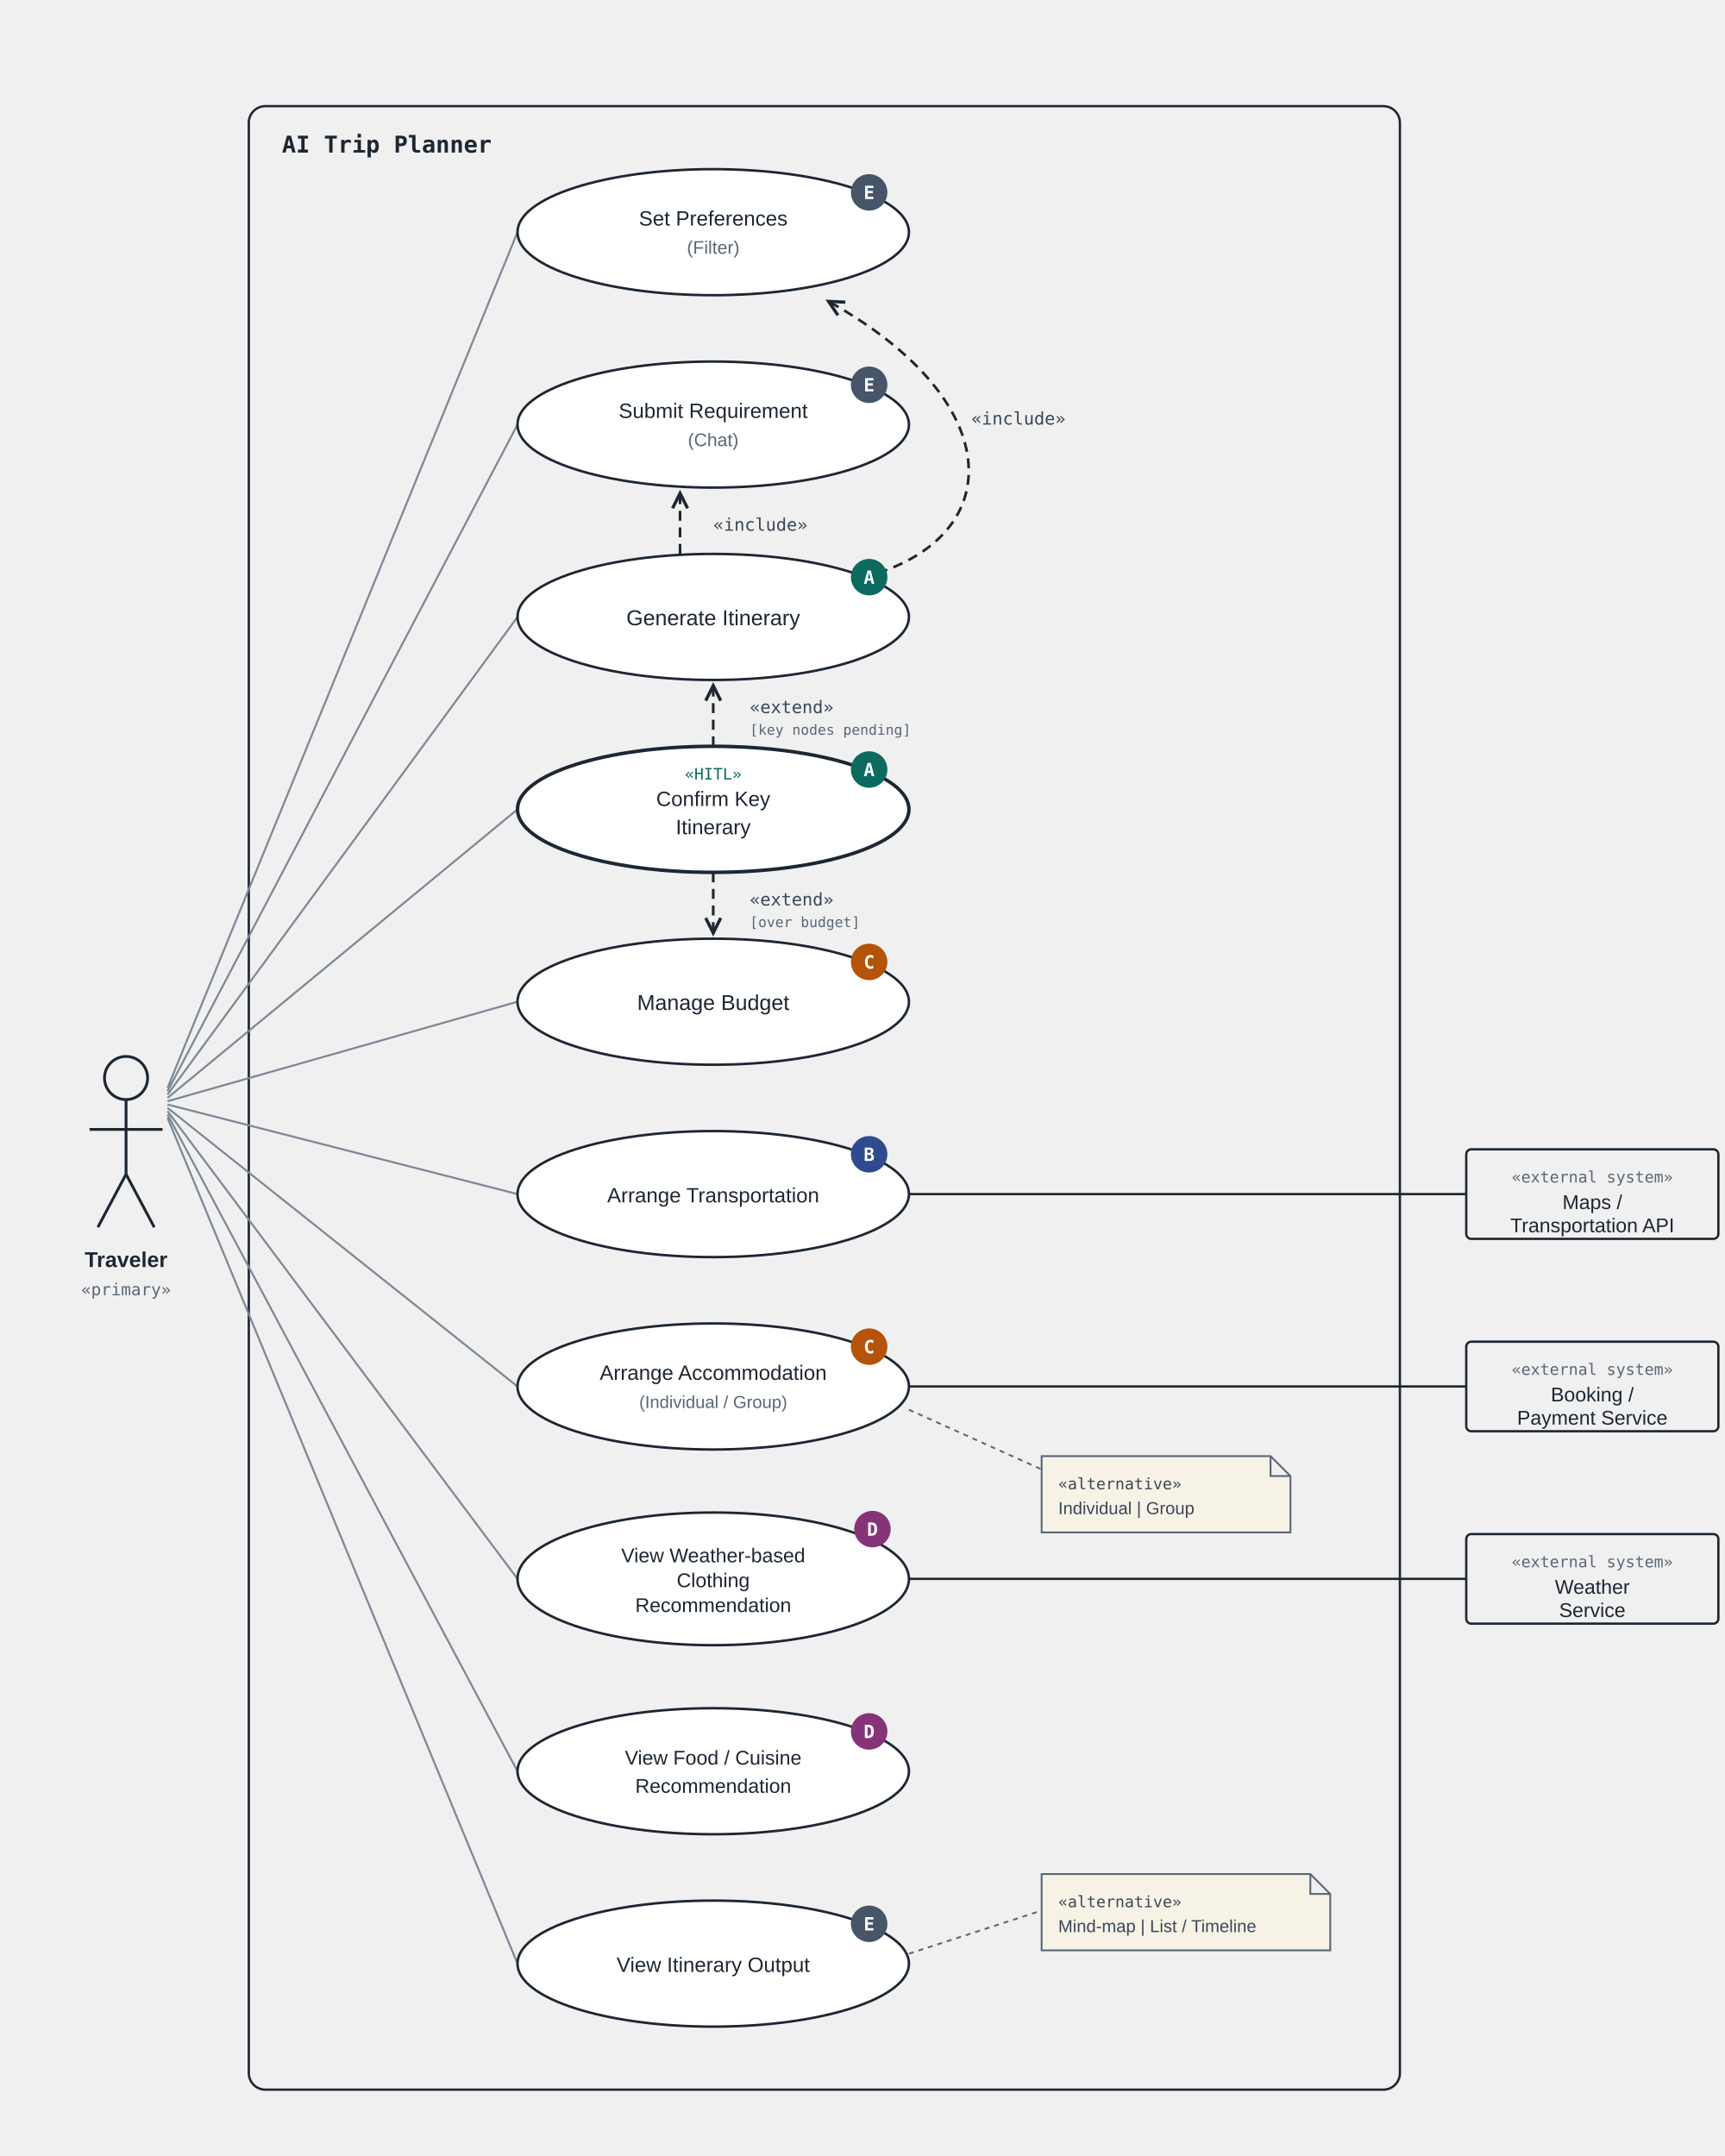
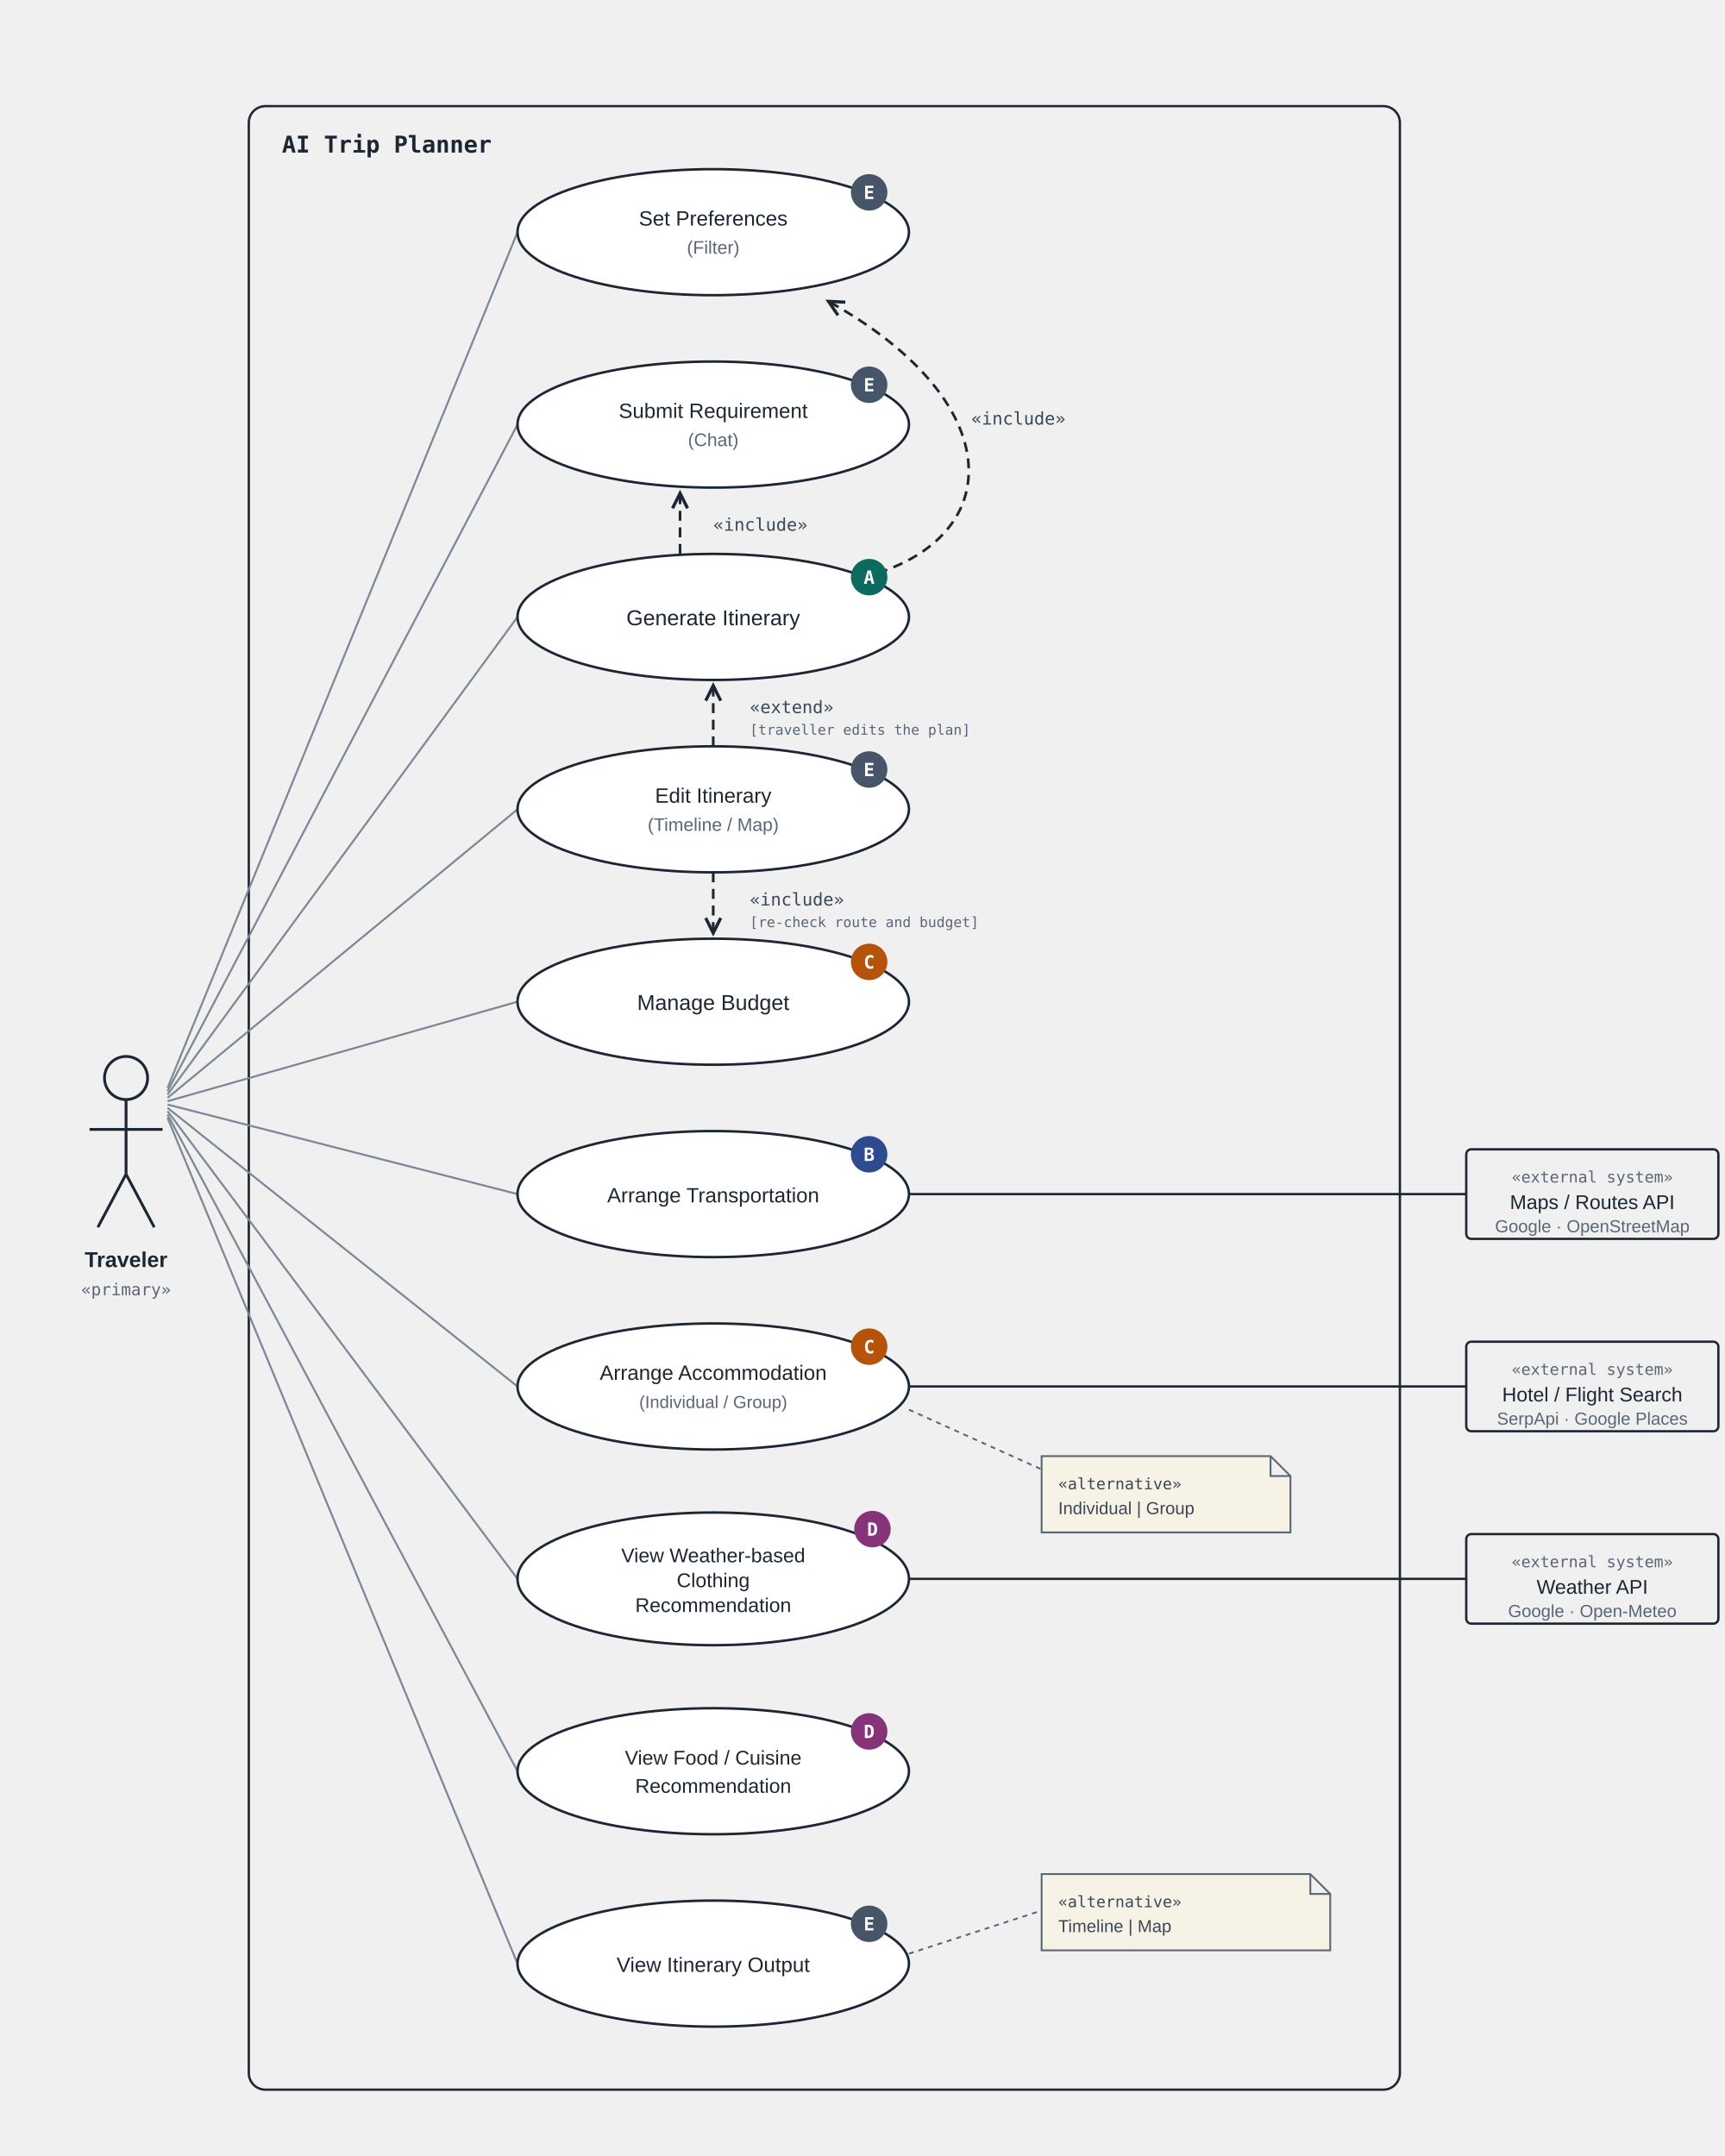
- <svg xmlns="http://www.w3.org/2000/svg" viewBox="0 0 1040 1300" role="img" aria-label="UML use case diagram. The human actor Traveler, on the left, has an association to all ten use cases stacked in one column inside the AI Trip Planner system boundary. Generate Itinerary includes Set Preferences (Filter) and Submit Requirement (Chat). Confirm Key Itinerary, marked HITL, extends Generate Itinerary at the condition key nodes pending and extends Manage Budget at the condition over budget. Arrange Transportation is associated with the external Maps and Transportation API, Arrange Accommodation with the external Booking and Payment Service, and View Weather-based Clothing Recommendation with the external Weather Service. Arrange Accommodation has an alternative note Individual or Group; View Itinerary Output has an alternative note Mind-map or List Timeline.">
+ <svg xmlns="http://www.w3.org/2000/svg" viewBox="0 0 1040 1300" role="img" aria-label="UML use case diagram. The human actor Traveler, on the left, has an association to all ten use cases stacked in one column inside the AI Trip Planner system boundary. Generate Itinerary includes Set Preferences (Filter) and Submit Requirement (Chat). Edit Itinerary (Timeline / Map) extends Generate Itinerary when the traveller edits the plan and includes Manage Budget to re-check the budget. Arrange Transportation is associated with the external Maps and Routes API, Arrange Accommodation with the external Hotel and Flight Search, and View Weather-based Clothing Recommendation with the external Weather API. Arrange Accommodation has an alternative note Individual or Group; View Itinerary Output has an alternative note Timeline or Map.">
  <defs>
    <marker id="oa" viewBox="0 0 12 12" refX="9.5" refY="6" markerWidth="8.5" markerHeight="8.5" orient="auto-start-reverse">
      <polyline points="2,2 10,6 2,10" fill="none" stroke="#1d2733" stroke-width="1.7" />
    </marker>
  </defs>
  <rect x="150" y="64" width="694" height="1196" rx="10" fill="none" stroke="#1d2733" stroke-width="1.4" />
  <text x="170" y="92" font-family="'IBM Plex Mono','SF Mono',Menlo,monospace" font-size="14" font-weight="600" fill="#1d2733">AI Trip Planner</text>
  <g stroke="#1d2733" stroke-width="1.7" fill="none">
    <circle cx="76" cy="650" r="13" />
    <line x1="76" y1="663" x2="76" y2="708" />
    <line x1="54" y1="681" x2="98" y2="681" />
    <line x1="76" y1="708" x2="59" y2="740" />
    <line x1="76" y1="708" x2="93" y2="740" />
  </g>
  <text x="76" y="764" text-anchor="middle" font-family="'IBM Plex Sans','Helvetica Neue',Arial,sans-serif" font-size="13" font-weight="600" fill="#1d2733">Traveler</text>
  <text x="76" y="781" text-anchor="middle" font-family="'IBM Plex Mono','SF Mono',Menlo,monospace" font-size="10" fill="#5a6675">«primary»</text>
  <g stroke="#7d8896" stroke-width="1.2" fill="none">
    <line x1="101" y1="656" x2="312" y2="140" />
    <line x1="101" y1="658" x2="312" y2="256" />
    <line x1="101" y1="660" x2="312" y2="372" />
    <line x1="101" y1="662" x2="312" y2="488" />
    <line x1="101" y1="664" x2="312" y2="604" />
    <line x1="101" y1="666" x2="312" y2="720" />
    <line x1="101" y1="668" x2="312" y2="836" />
    <line x1="101" y1="670" x2="312" y2="952" />
    <line x1="101" y1="672" x2="312" y2="1068" />
    <line x1="101" y1="674" x2="312" y2="1184" />
  </g>
  <g font-family="'IBM Plex Sans','Helvetica Neue',Arial,sans-serif" font-size="12" fill="#1d2733">
    <rect x="884" y="693" width="152" height="54" rx="3" fill="none" stroke="#1d2733" stroke-width="1.4" />
    <text x="960" y="713" text-anchor="middle" font-family="'IBM Plex Mono','SF Mono',Menlo,monospace" font-size="9.5" fill="#5a6675">«external system»</text>
-     <text x="960" y="729" text-anchor="middle">Maps /</text>
-     <text x="960" y="743" text-anchor="middle">Transportation API</text>
+     <text x="960" y="729" text-anchor="middle">Maps / Routes API</text>
+     <text x="960" y="743" text-anchor="middle" font-size="10.5" fill="#5a6675">Google · OpenStreetMap</text>
    <rect x="884" y="809" width="152" height="54" rx="3" fill="none" stroke="#1d2733" stroke-width="1.4" />
    <text x="960" y="829" text-anchor="middle" font-family="'IBM Plex Mono','SF Mono',Menlo,monospace" font-size="9.5" fill="#5a6675">«external system»</text>
-     <text x="960" y="845" text-anchor="middle">Booking /</text>
-     <text x="960" y="859" text-anchor="middle">Payment Service</text>
+     <text x="960" y="845" text-anchor="middle">Hotel / Flight Search</text>
+     <text x="960" y="859" text-anchor="middle" font-size="10.5" fill="#5a6675">SerpApi · Google Places</text>
    <rect x="884" y="925" width="152" height="54" rx="3" fill="none" stroke="#1d2733" stroke-width="1.4" />
    <text x="960" y="945" text-anchor="middle" font-family="'IBM Plex Mono','SF Mono',Menlo,monospace" font-size="9.5" fill="#5a6675">«external system»</text>
-     <text x="960" y="961" text-anchor="middle">Weather</text>
-     <text x="960" y="975" text-anchor="middle">Service</text>
+     <text x="960" y="961" text-anchor="middle">Weather API</text>
+     <text x="960" y="975" text-anchor="middle" font-size="10.5" fill="#5a6675">Google · Open-Meteo</text>
  </g>
  <g stroke="#1d2733" stroke-width="1.4" fill="none">
    <line x1="548" y1="720" x2="884" y2="720" />
    <line x1="548" y1="836" x2="884" y2="836" />
    <line x1="548" y1="952" x2="884" y2="952" />
  </g>
  <g stroke="#1d2733" stroke-width="1.6" stroke-dasharray="6 4" fill="none" marker-end="url(#oa)">
    <line x1="410" y1="334" x2="410" y2="298" />
    <path d="M 500,352 C 606,338 618,248 500,182" />
    <line x1="430" y1="450" x2="430" y2="414" />
    <line x1="430" y1="526" x2="430" y2="562" />
  </g>
  <g font-family="'IBM Plex Mono','SF Mono',Menlo,monospace" font-size="10.5" fill="#3a4757">
    <text x="430" y="320" text-anchor="start">«include»</text>
    <text x="614" y="256" text-anchor="middle">«include»</text>
    <text x="452" y="430" text-anchor="start">«extend»</text>
-     <text x="452" y="443" text-anchor="start" font-size="8.5" fill="#5a6675">[key nodes pending]</text>
-     <text x="452" y="546" text-anchor="start">«extend»</text>
-     <text x="452" y="559" text-anchor="start" font-size="8.5" fill="#5a6675">[over budget]</text>
+     <text x="452" y="443" text-anchor="start" font-size="8.5" fill="#5a6675">[traveller edits the plan]</text>
+     <text x="452" y="546" text-anchor="start">«include»</text>
+     <text x="452" y="559" text-anchor="start" font-size="8.5" fill="#5a6675">[re-check route and budget]</text>
  </g>
  <ellipse cx="430" cy="140" rx="118" ry="38" fill="#ffffff" stroke="#1d2733" stroke-width="1.5" />
  <text x="430" y="136" text-anchor="middle" font-family="'IBM Plex Sans','Helvetica Neue',Arial,sans-serif" font-size="12.5" fill="#1d2733">Set Preferences</text>
  <text x="430" y="153" text-anchor="middle" font-family="'IBM Plex Sans','Helvetica Neue',Arial,sans-serif" font-size="11" fill="#5a6675">(Filter)</text>
  <circle cx="524" cy="116" r="11" fill="#475569" />
  <text x="524" y="120" text-anchor="middle" font-family="'IBM Plex Mono','SF Mono',Menlo,monospace" font-size="11" font-weight="600" fill="#fff">E</text>
  <ellipse cx="430" cy="256" rx="118" ry="38" fill="#ffffff" stroke="#1d2733" stroke-width="1.5" />
  <text x="430" y="252" text-anchor="middle" font-family="'IBM Plex Sans','Helvetica Neue',Arial,sans-serif" font-size="12.5" fill="#1d2733">Submit Requirement</text>
  <text x="430" y="269" text-anchor="middle" font-family="'IBM Plex Sans','Helvetica Neue',Arial,sans-serif" font-size="11" fill="#5a6675">(Chat)</text>
  <circle cx="524" cy="232" r="11" fill="#475569" />
  <text x="524" y="236" text-anchor="middle" font-family="'IBM Plex Mono','SF Mono',Menlo,monospace" font-size="11" font-weight="600" fill="#fff">E</text>
  <ellipse cx="430" cy="372" rx="118" ry="38" fill="#ffffff" stroke="#1d2733" stroke-width="1.5" />
  <text x="430" y="377" text-anchor="middle" font-family="'IBM Plex Sans','Helvetica Neue',Arial,sans-serif" font-size="13" fill="#1d2733">Generate Itinerary</text>
  <circle cx="524" cy="348" r="11" fill="#0c6b5e" />
  <text x="524" y="352" text-anchor="middle" font-family="'IBM Plex Mono','SF Mono',Menlo,monospace" font-size="11" font-weight="600" fill="#fff">A</text>
-   <ellipse cx="430" cy="488" rx="118" ry="38" fill="#ffffff" stroke="#1d2733" stroke-width="2.1" />
-   <text x="430" y="470" text-anchor="middle" font-family="'IBM Plex Mono','SF Mono',Menlo,monospace" font-size="9.5" fill="#0c6b5e">«HITL»</text>
-   <text x="430" y="486" text-anchor="middle" font-family="'IBM Plex Sans','Helvetica Neue',Arial,sans-serif" font-size="12.5" fill="#1d2733">Confirm Key</text>
-   <text x="430" y="503" text-anchor="middle" font-family="'IBM Plex Sans','Helvetica Neue',Arial,sans-serif" font-size="12.5" fill="#1d2733">Itinerary</text>
-   <circle cx="524" cy="464" r="11" fill="#0c6b5e" />
-   <text x="524" y="468" text-anchor="middle" font-family="'IBM Plex Mono','SF Mono',Menlo,monospace" font-size="11" font-weight="600" fill="#fff">A</text>
+   <ellipse cx="430" cy="488" rx="118" ry="38" fill="#ffffff" stroke="#1d2733" stroke-width="1.5" />
+   <text x="430" y="484" text-anchor="middle" font-family="'IBM Plex Sans','Helvetica Neue',Arial,sans-serif" font-size="12.5" fill="#1d2733">Edit Itinerary</text>
+   <text x="430" y="501" text-anchor="middle" font-family="'IBM Plex Sans','Helvetica Neue',Arial,sans-serif" font-size="11" fill="#5a6675">(Timeline / Map)</text>
+   <circle cx="524" cy="464" r="11" fill="#475569" />
+   <text x="524" y="468" text-anchor="middle" font-family="'IBM Plex Mono','SF Mono',Menlo,monospace" font-size="11" font-weight="600" fill="#fff">E</text>
  <ellipse cx="430" cy="604" rx="118" ry="38" fill="#ffffff" stroke="#1d2733" stroke-width="1.5" />
  <text x="430" y="609" text-anchor="middle" font-family="'IBM Plex Sans','Helvetica Neue',Arial,sans-serif" font-size="13" fill="#1d2733">Manage Budget</text>
  <circle cx="524" cy="580" r="11" fill="#b45309" />
  <text x="524" y="584" text-anchor="middle" font-family="'IBM Plex Mono','SF Mono',Menlo,monospace" font-size="11" font-weight="600" fill="#fff">C</text>
  <ellipse cx="430" cy="720" rx="118" ry="38" fill="#ffffff" stroke="#1d2733" stroke-width="1.5" />
  <text x="430" y="725" text-anchor="middle" font-family="'IBM Plex Sans','Helvetica Neue',Arial,sans-serif" font-size="12.5" fill="#1d2733">Arrange Transportation</text>
  <circle cx="524" cy="696" r="11" fill="#2f4b8f" />
  <text x="524" y="700" text-anchor="middle" font-family="'IBM Plex Mono','SF Mono',Menlo,monospace" font-size="11" font-weight="600" fill="#fff">B</text>
  <ellipse cx="430" cy="836" rx="118" ry="38" fill="#ffffff" stroke="#1d2733" stroke-width="1.5" />
  <text x="430" y="832" text-anchor="middle" font-family="'IBM Plex Sans','Helvetica Neue',Arial,sans-serif" font-size="12.5" fill="#1d2733">Arrange Accommodation</text>
  <text x="430" y="849" text-anchor="middle" font-family="'IBM Plex Sans','Helvetica Neue',Arial,sans-serif" font-size="10.5" fill="#5a6675">(Individual / Group)</text>
  <circle cx="524" cy="812" r="11" fill="#b45309" />
  <text x="524" y="816" text-anchor="middle" font-family="'IBM Plex Mono','SF Mono',Menlo,monospace" font-size="11" font-weight="600" fill="#fff">C</text>
  <ellipse cx="430" cy="952" rx="118" ry="40" fill="#ffffff" stroke="#1d2733" stroke-width="1.5" />
  <text x="430" y="942" text-anchor="middle" font-family="'IBM Plex Sans','Helvetica Neue',Arial,sans-serif" font-size="12" fill="#1d2733">View Weather-based</text>
  <text x="430" y="957" text-anchor="middle" font-family="'IBM Plex Sans','Helvetica Neue',Arial,sans-serif" font-size="12" fill="#1d2733">Clothing</text>
  <text x="430" y="972" text-anchor="middle" font-family="'IBM Plex Sans','Helvetica Neue',Arial,sans-serif" font-size="12" fill="#1d2733">Recommendation</text>
  <circle cx="526" cy="922" r="11" fill="#86337a" />
  <text x="526" y="926" text-anchor="middle" font-family="'IBM Plex Mono','SF Mono',Menlo,monospace" font-size="11" font-weight="600" fill="#fff">D</text>
  <ellipse cx="430" cy="1068" rx="118" ry="38" fill="#ffffff" stroke="#1d2733" stroke-width="1.5" />
  <text x="430" y="1064" text-anchor="middle" font-family="'IBM Plex Sans','Helvetica Neue',Arial,sans-serif" font-size="12" fill="#1d2733">View Food / Cuisine</text>
  <text x="430" y="1081" text-anchor="middle" font-family="'IBM Plex Sans','Helvetica Neue',Arial,sans-serif" font-size="12" fill="#1d2733">Recommendation</text>
  <circle cx="524" cy="1044" r="11" fill="#86337a" />
  <text x="524" y="1048" text-anchor="middle" font-family="'IBM Plex Mono','SF Mono',Menlo,monospace" font-size="11" font-weight="600" fill="#fff">D</text>
  <ellipse cx="430" cy="1184" rx="118" ry="38" fill="#ffffff" stroke="#1d2733" stroke-width="1.5" />
  <text x="430" y="1189" text-anchor="middle" font-family="'IBM Plex Sans','Helvetica Neue',Arial,sans-serif" font-size="12.5" fill="#1d2733">View Itinerary Output</text>
  <circle cx="524" cy="1160" r="11" fill="#475569" />
  <text x="524" y="1164" text-anchor="middle" font-family="'IBM Plex Mono','SF Mono',Menlo,monospace" font-size="11" font-weight="600" fill="#fff">E</text>
  <g>
    <line x1="548" y1="850" x2="628" y2="886" stroke="#5a6675" stroke-width="1.1" stroke-dasharray="3 3" />
    <path d="M 628,878 h 138 l 12,12 v 34 h -150 z M 766,878 v 12 h 12" fill="#f7f2e6" stroke="#5a6675" stroke-width="1.1" />
    <text x="638" y="898" font-family="'IBM Plex Mono','SF Mono',Menlo,monospace" font-size="9.5" fill="#3a4757">«alternative»</text>
    <text x="638" y="913" font-family="'IBM Plex Sans','Helvetica Neue',Arial,sans-serif" font-size="10.5" fill="#3a4757">Individual | Group</text>
  </g>
  <g>
    <line x1="548" y1="1178" x2="628" y2="1152" stroke="#5a6675" stroke-width="1.1" stroke-dasharray="3 3" />
    <path d="M 628,1130 h 162 l 12,12 v 34 h -174 z M 790,1130 v 12 h 12" fill="#f7f2e6" stroke="#5a6675" stroke-width="1.1" />
    <text x="638" y="1150" font-family="'IBM Plex Mono','SF Mono',Menlo,monospace" font-size="9.5" fill="#3a4757">«alternative»</text>
-     <text x="638" y="1165" font-family="'IBM Plex Sans','Helvetica Neue',Arial,sans-serif" font-size="10.5" fill="#3a4757">Mind-map | List / Timeline</text>
+     <text x="638" y="1165" font-family="'IBM Plex Sans','Helvetica Neue',Arial,sans-serif" font-size="10.5" fill="#3a4757">Timeline | Map</text>
  </g>
</svg>
